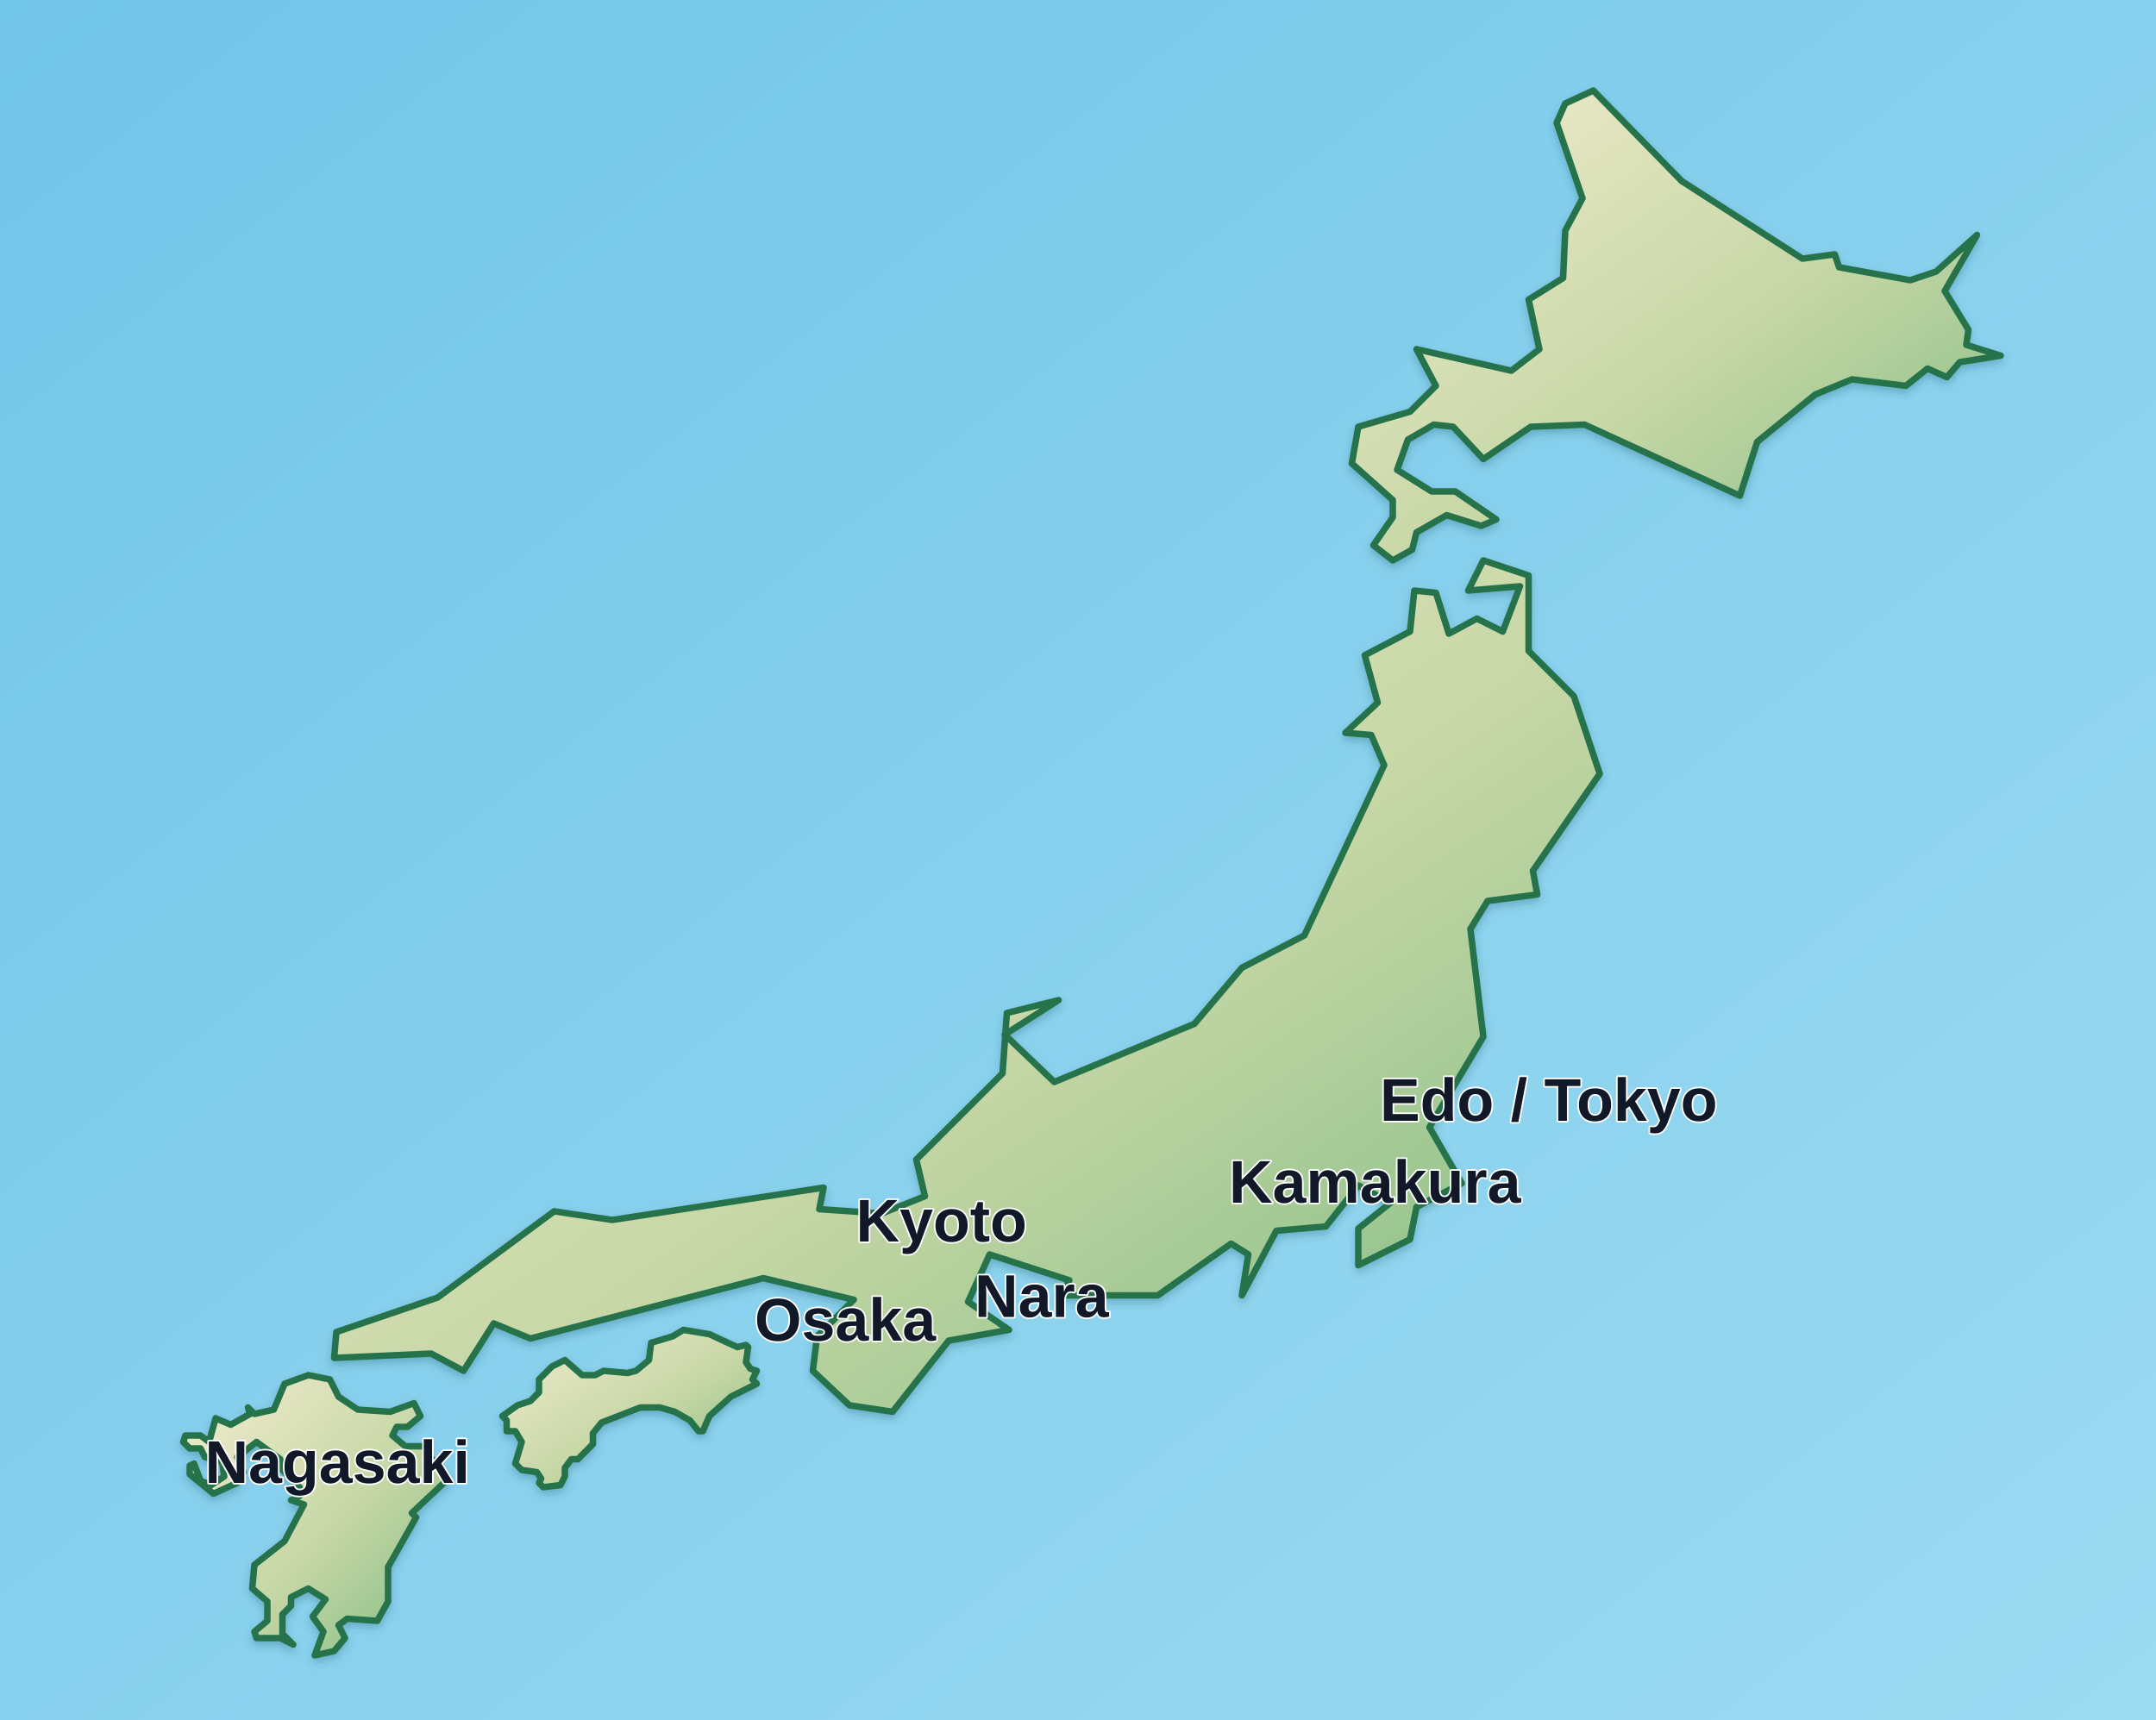
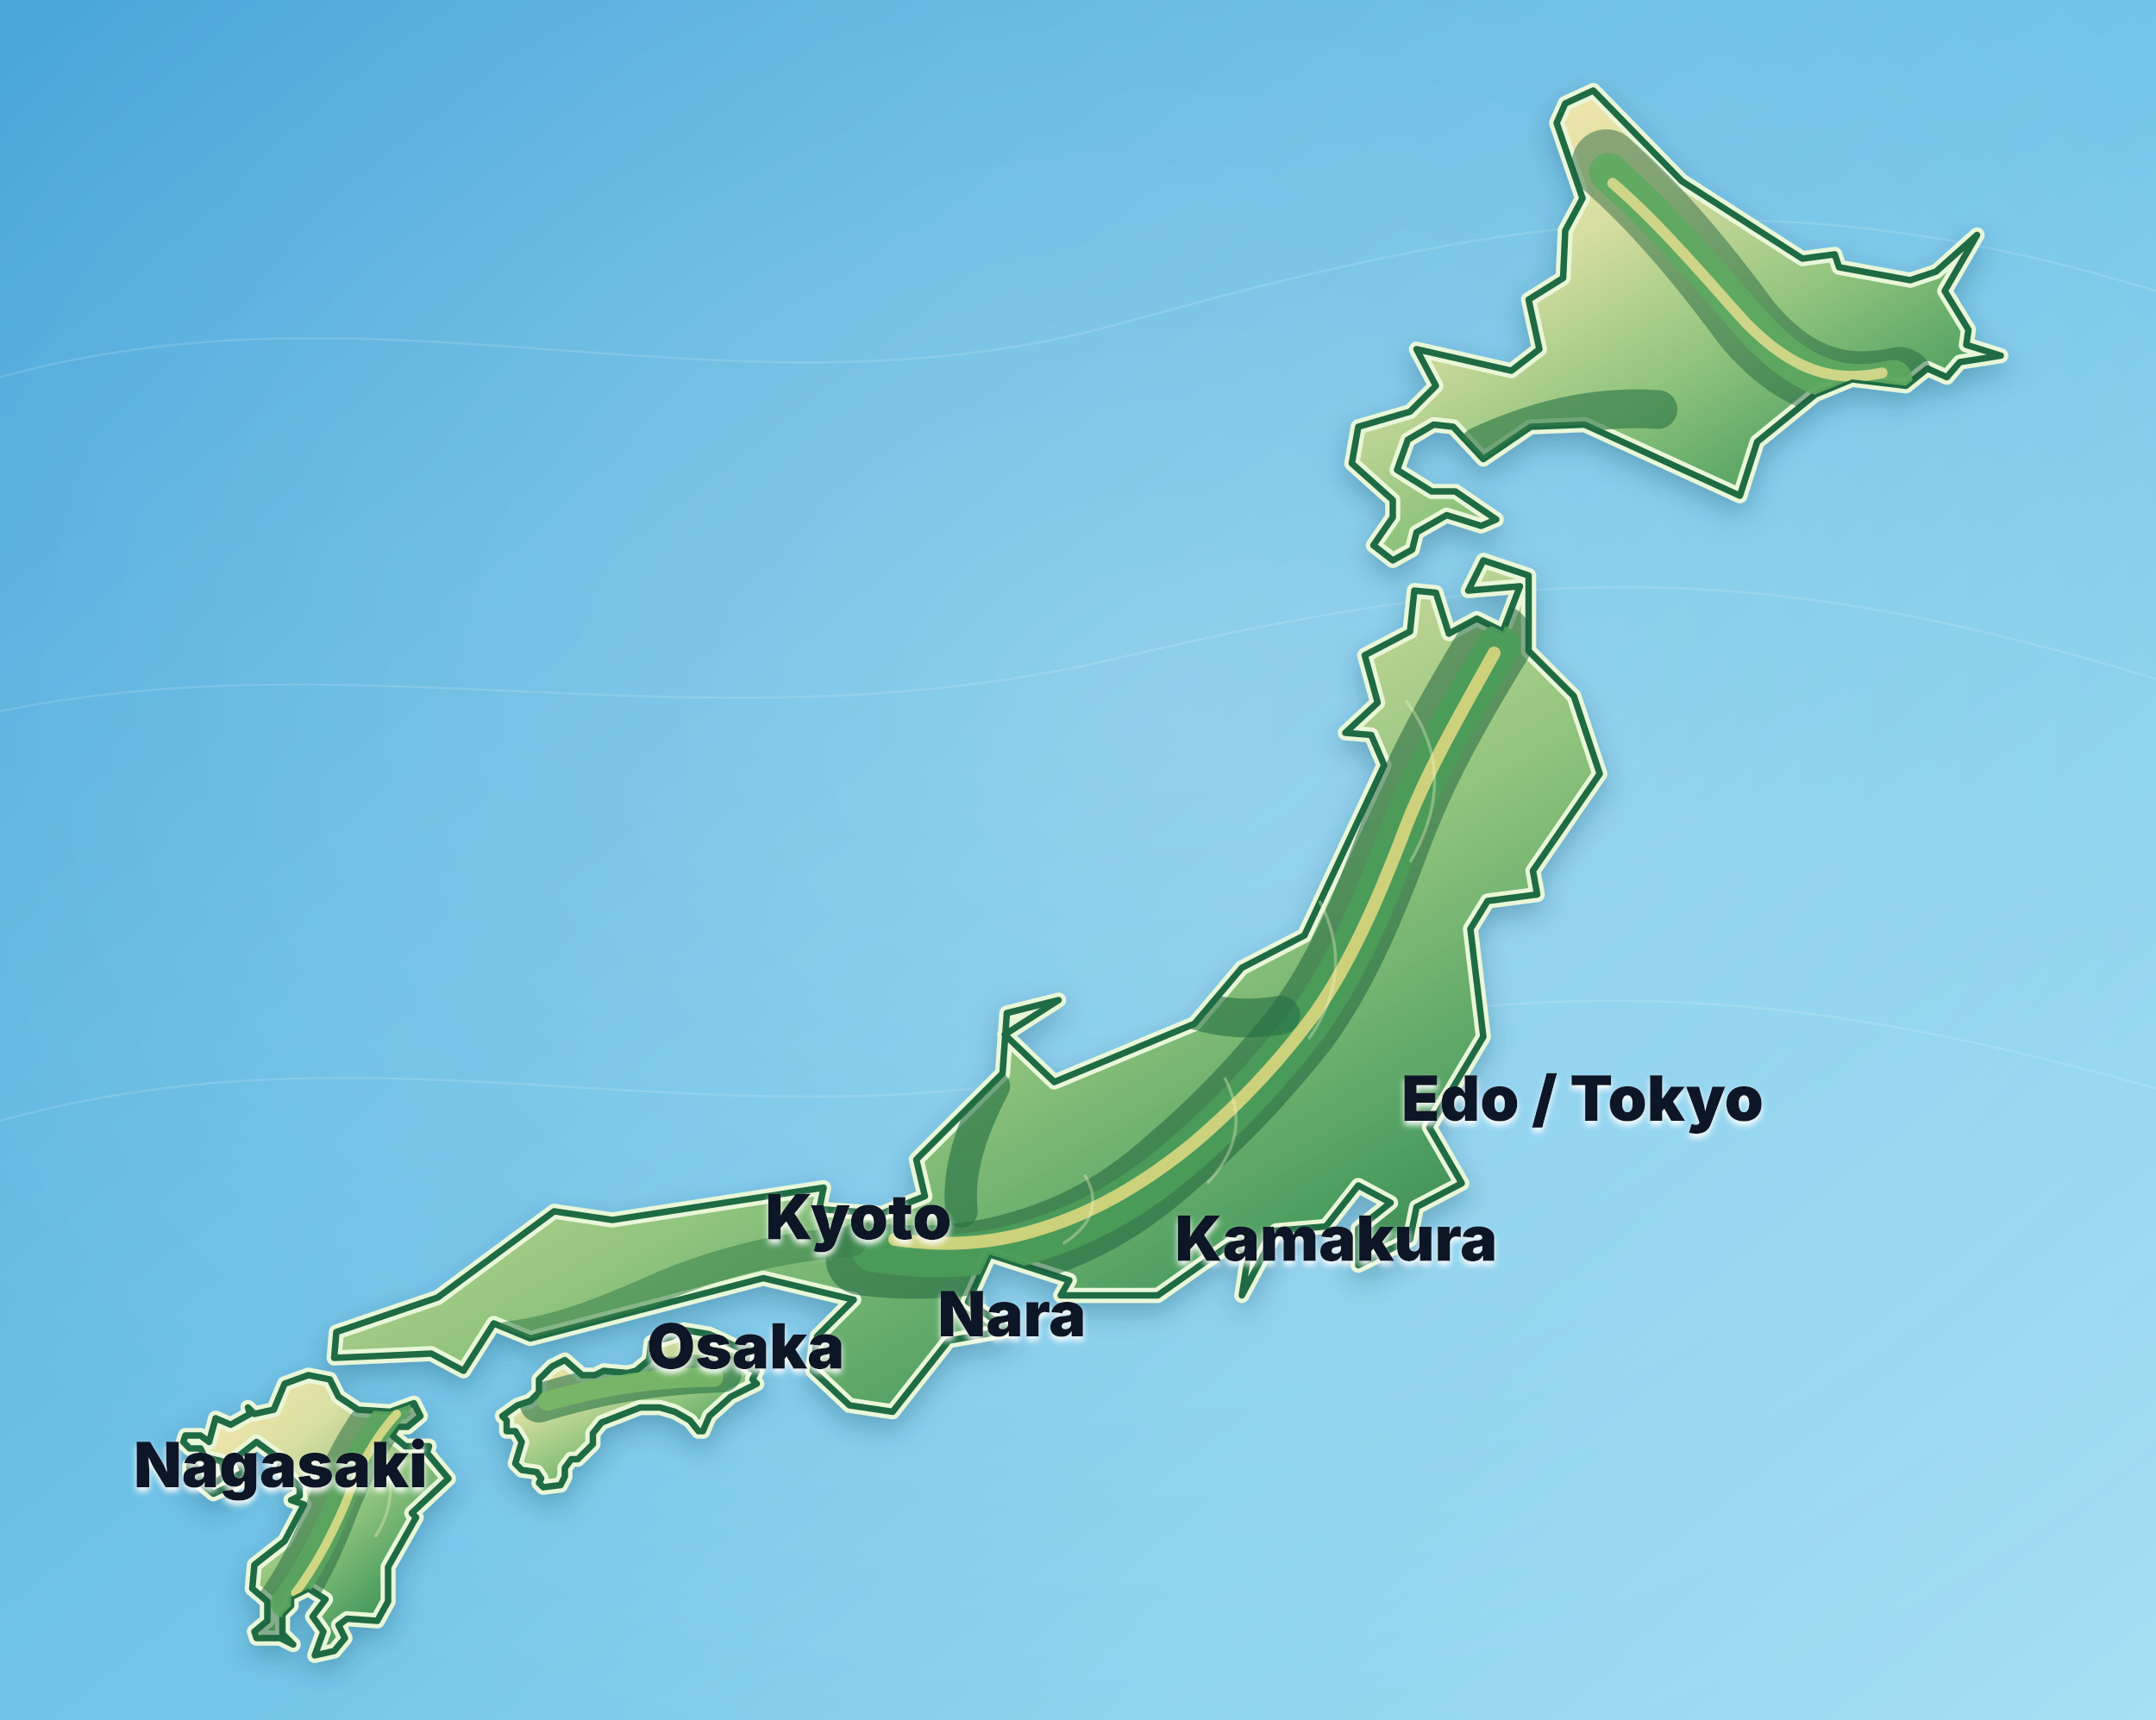
- <svg xmlns="http://www.w3.org/2000/svg" viewBox="0 0 1000 798" role="img" aria-label="Map of Japan showing only major historical city names">
+ <svg xmlns="http://www.w3.org/2000/svg" viewBox="0 0 1000 798" role="img" aria-label="Relief map of Japan showing major historical city names">
  <defs>
    <linearGradient id="sea" x1="0" y1="0" x2="1" y2="1">
-       <stop offset="0" stop-color="#71c5e8" />
-       <stop offset="1" stop-color="#9ddbf2" />
+       <stop offset="0" stop-color="#4aa6d8" />
+       <stop offset=".52" stop-color="#72c4e8" />
+       <stop offset="1" stop-color="#a6e0f4" />
    </linearGradient>
-     <linearGradient id="land" x1="0" y1="0" x2="1" y2="1">
-       <stop offset="0" stop-color="#f3edcf" />
-       <stop offset="0.55" stop-color="#c7d7a6" />
-       <stop offset="1" stop-color="#7dbb82" />
+     <radialGradient id="seaGlow" cx="55%" cy="42%" r="65%">
+       <stop offset="0" stop-color="#ffffff" stop-opacity=".24" />
+       <stop offset="1" stop-color="#ffffff" stop-opacity="0" />
+     </radialGradient>
+     <linearGradient id="land" x1=".15" y1=".1" x2=".85" y2=".95">
+       <stop offset="0" stop-color="#f5e6ad" />
+       <stop offset=".26" stop-color="#d7dea1" />
+       <stop offset=".55" stop-color="#91c47e" />
+       <stop offset=".82" stop-color="#4e9f61" />
+       <stop offset="1" stop-color="#2f784a" />
    </linearGradient>
-     <filter id="shadow" x="-20%" y="-20%" width="140%" height="140%">
-       <feDropShadow dx="0" dy="2" stdDeviation="2" flood-color="#0f3c48" flood-opacity="0.24" />
+     <filter id="shadow" x="-30%" y="-30%" width="160%" height="160%">
+       <feDropShadow dx="0" dy="5" stdDeviation="6" flood-color="#0b3850" flood-opacity=".28" />
    </filter>
+     <filter id="labelShadow" x="-40%" y="-40%" width="180%" height="180%">
+       <feDropShadow dx="0" dy="2" stdDeviation="1.4" flood-color="#ffffff" flood-opacity=".95" />
+     </filter>
+     <path id="kyushu" d="M 143 638 L 132 642 L 127 654 L 118 656 L 115 653 L 116 656 L 107 661 L 100 658 L 97 669 L 93 666 L 86 666 L 85 669 L 88 672 L 93 672 L 95 676 L 103 678 L 104 685 L 98 689 L 93 687 L 90 679 L 88 680 L 88 684 L 99 693 L 110 688 L 109 685 L 113 683 L 110 676 L 119 669 L 130 677 L 130 681 L 139 690 L 139 694 L 135 696 L 141 698 L 132 715 L 118 726 L 117 737 L 124 743 L 124 752 L 118 757 L 119 760 L 130 760 L 136 763 L 131 758 L 131 749 L 135 745 L 135 741 L 143 737 L 151 742 L 145 750 L 150 757 L 146 768 L 155 766 L 160 760 L 157 754 L 161 751 L 175 752 L 180 743 L 180 727 L 193 704 L 191 702 L 208 686 L 198 674 L 199 671 L 188 671 L 182 666 L 184 662 L 189 662 L 195 657 L 192 651 L 181 655 L 166 654 L 157 648 L 153 640 Z" />
+     <path id="shikoku" d="M 347 625 L 346 624 L 342 625 L 329 619 L 317 617 L 312 620 L 302 623 L 301 631 L 295 636 L 291 637 L 280 636 L 276 638 L 270 638 L 262 631 L 256 634 L 250 640 L 250 646 L 246 650 L 240 652 L 233 657 L 235 659 L 235 664 L 239 664 L 242 669 L 239 679 L 242 682 L 249 683 L 251 686 L 250 688 L 252 690 L 260 689 L 262 685 L 262 681 L 265 677 L 268 677 L 275 670 L 275 665 L 279 660 L 297 653 L 306 653 L 313 655 L 320 659 L 324 664 L 326 664 L 329 657 L 339 648 L 351 642 L 349 640 L 351 636 L 348 635 L 346 632 Z" />
+     <path id="honshu" d="M 709 267 L 688 260 L 681 274 L 705 272 L 697 293 L 685 287 L 672 294 L 666 275 L 656 274 L 654 293 L 633 304 L 639 326 L 624 340 L 636 341 L 642 355 L 605 434 L 576 449 L 554 475 L 489 502 L 466 480 L 491 464 L 467 470 L 465 498 L 425 538 L 429 555 L 409 563 L 380 561 L 382 551 L 284 566 L 257 562 L 203 602 L 156 618 L 155 630 L 200 628 L 215 636 L 229 614 L 246 621 L 354 593 L 396 603 L 379 620 L 377 636 L 394 652 L 414 655 L 440 622 L 468 617 L 449 604 L 459 582 L 496 594 L 492 601 L 537 601 L 571 577 L 579 582 L 576 601 L 592 571 L 615 569 L 630 550 L 645 558 L 630 570 L 630 587 L 654 575 L 657 560 L 678 549 L 663 523 L 688 481 L 682 431 L 690 418 L 713 415 L 711 404 L 742 359 L 730 323 L 709 302 Z" />
+     <path id="hokkaido" d="M 917 109 L 898 126 L 886 130 L 853 124 L 851 118 L 836 120 L 780 84 L 739 42 L 726 48 L 722 57 L 734 92 L 726 107 L 725 129 L 709 139 L 714 162 L 701 172 L 657 162 L 666 179 L 654 191 L 630 198 L 627 215 L 646 232 L 646 240 L 637 253 L 646 260 L 655 255 L 657 247 L 671 239 L 687 244 L 694 241 L 675 228 L 664 228 L 648 218 L 653 204 L 665 197 L 674 198 L 688 213 L 710 198 L 735 197 L 807 230 L 815 205 L 842 183 L 859 176 L 884 179 L 894 171 L 903 175 L 909 168 L 928 165 L 912 160 L 913 153 L 902 135 Z" />
+     <clipPath id="clipKyushu">
+       <use href="#kyushu" />
+     </clipPath>
+     <clipPath id="clipShikoku">
+       <use href="#shikoku" />
+     </clipPath>
+     <clipPath id="clipHonshu">
+       <use href="#honshu" />
+     </clipPath>
+     <clipPath id="clipHokkaido">
+       <use href="#hokkaido" />
+     </clipPath>
  </defs>
  <rect width="1000" height="798" fill="url(#sea)" />
-   <g fill="url(#land)" stroke="#25724b" stroke-width="3" stroke-linejoin="round" filter="url(#shadow)">
-     <path d="M 143 638 L 132 642 L 127 654 L 118 656 L 115 653 L 116 656 L 107 661 L 100 658 L 97 669 L 93 666 L 86 666 L 85 669 L 88 672 L 93 672 L 95 676 L 103 678 L 104 685 L 98 689 L 93 687 L 90 679 L 88 680 L 88 684 L 99 693 L 110 688 L 109 685 L 113 683 L 110 676 L 119 669 L 130 677 L 130 681 L 139 690 L 139 694 L 135 696 L 141 698 L 132 715 L 118 726 L 117 737 L 124 743 L 124 752 L 118 757 L 119 760 L 130 760 L 136 763 L 131 758 L 131 749 L 135 745 L 135 741 L 143 737 L 151 742 L 145 750 L 150 757 L 146 768 L 155 766 L 160 760 L 157 754 L 161 751 L 175 752 L 180 743 L 180 727 L 193 704 L 191 702 L 208 686 L 198 674 L 199 671 L 188 671 L 182 666 L 184 662 L 189 662 L 195 657 L 192 651 L 181 655 L 166 654 L 157 648 L 153 640 Z" />
-     <path d="M 347 625 L 346 624 L 342 625 L 329 619 L 317 617 L 312 620 L 302 623 L 301 631 L 295 636 L 291 637 L 280 636 L 276 638 L 270 638 L 262 631 L 256 634 L 250 640 L 250 646 L 246 650 L 240 652 L 233 657 L 235 659 L 235 664 L 239 664 L 242 669 L 239 679 L 242 682 L 249 683 L 251 686 L 250 688 L 252 690 L 260 689 L 262 685 L 262 681 L 265 677 L 268 677 L 275 670 L 275 665 L 279 660 L 297 653 L 306 653 L 313 655 L 320 659 L 324 664 L 326 664 L 329 657 L 339 648 L 351 642 L 349 640 L 351 636 L 348 635 L 346 632 Z" />
-     <path d="M 709 267 L 688 260 L 681 274 L 705 272 L 697 293 L 685 287 L 672 294 L 666 275 L 656 274 L 654 293 L 633 304 L 639 326 L 624 340 L 636 341 L 642 355 L 605 434 L 576 449 L 554 475 L 489 502 L 466 480 L 491 464 L 467 470 L 465 498 L 425 538 L 429 555 L 409 563 L 380 561 L 382 551 L 284 566 L 257 562 L 203 602 L 156 618 L 155 630 L 200 628 L 215 636 L 229 614 L 246 621 L 354 593 L 396 603 L 379 620 L 377 636 L 394 652 L 414 655 L 440 622 L 468 617 L 449 604 L 459 582 L 496 594 L 492 601 L 537 601 L 571 577 L 579 582 L 576 601 L 592 571 L 615 569 L 630 550 L 645 558 L 630 570 L 630 587 L 654 575 L 657 560 L 678 549 L 663 523 L 688 481 L 682 431 L 690 418 L 713 415 L 711 404 L 742 359 L 730 323 L 709 302 Z" />
-     <path d="M 917 109 L 898 126 L 886 130 L 853 124 L 851 118 L 836 120 L 780 84 L 739 42 L 726 48 L 722 57 L 734 92 L 726 107 L 725 129 L 709 139 L 714 162 L 701 172 L 657 162 L 666 179 L 654 191 L 630 198 L 627 215 L 646 232 L 646 240 L 637 253 L 646 260 L 655 255 L 657 247 L 671 239 L 687 244 L 694 241 L 675 228 L 664 228 L 648 218 L 653 204 L 665 197 L 674 198 L 688 213 L 710 198 L 735 197 L 807 230 L 815 205 L 842 183 L 859 176 L 884 179 L 894 171 L 903 175 L 909 168 L 928 165 L 912 160 L 913 153 L 902 135 Z" />
+   <rect width="1000" height="798" fill="url(#seaGlow)" />
+   <g opacity=".14" stroke="#ffffff" stroke-width="1" fill="none">
+     <path d="M0 175 C180 125 340 200 520 150 S820 80 1000 135" />
+     <path d="M0 330 C170 295 330 350 520 305 S820 260 1000 315" />
+     <path d="M0 520 C180 470 330 535 515 495 S805 450 1000 505" />
  </g>
-   <g font-family="Arial, Helvetica, sans-serif" font-weight="800" font-size="28" fill="#111827" stroke="#ffffff" stroke-width="1.5" paint-order="stroke" stroke-linejoin="round">
-     <text x="95" y="688">Nagasaki</text>
-     <text x="350" y="622">Osaka</text>
-     <text x="397" y="576">Kyoto</text>
-     <text x="452" y="611">Nara</text>
-     <text x="570" y="558">Kamakura</text>
-     <text x="640" y="520">Edo / Tokyo</text>
+   <g fill="url(#land)" stroke="#e9f7d8" stroke-width="7" stroke-linejoin="round" filter="url(#shadow)">
+     <use href="#kyushu" />
+     <use href="#shikoku" />
+     <use href="#honshu" />
+     <use href="#hokkaido" />
+   </g>
+   <g fill="none" stroke="#1f6b43" stroke-width="3" stroke-linejoin="round">
+     <use href="#kyushu" />
+     <use href="#shikoku" />
+     <use href="#honshu" />
+     <use href="#hokkaido" />
+   </g>
+   <g clip-path="url(#clipHokkaido)" fill="none" stroke-linecap="round" stroke-linejoin="round">
+     <path d="M745 76 C770 98 791 124 811 151 C829 172 850 184 881 177" stroke="#1d5e3b" stroke-width="32" opacity=".46" />
+     <path d="M746 80 C770 101 792 127 813 151 C834 174 853 182 878 176" stroke="#5eaa61" stroke-width="18" opacity=".9" />
+     <path d="M748 85 C771 105 791 129 810 150 C831 171 849 178 873 173" stroke="#d7d98a" stroke-width="5" opacity=".92" />
+     <path d="M686 207 C712 195 739 188 769 190" stroke="#2f7a48" stroke-width="18" opacity=".65" />
+   </g>
+   <g clip-path="url(#clipHonshu)" fill="none" stroke-linecap="round" stroke-linejoin="round">
+     <path d="M694 297 C675 328 658 358 646 391 C634 423 622 451 604 476 C585 500 566 520 545 538 C524 557 503 570 476 578 C451 586 425 587 400 584" stroke="#1b603c" stroke-width="34" opacity=".52" />
+     <path d="M695 300 C677 330 660 359 648 391 C636 423 624 450 607 474 C589 498 570 518 548 537 C527 555 505 568 478 576 C453 584 429 584 405 580" stroke="#4b9c59" stroke-width="20" opacity=".92" />
+     <path d="M693 303 C677 332 661 359 650 389 C638 420 626 447 610 470 C593 493 575 512 554 530 C532 548 509 562 483 570 C458 578 436 578 415 575" stroke="#d3d47d" stroke-width="6" opacity=".95" />
+     <path d="M594 471 C570 475 549 470 529 455 C508 441 493 421 486 398" stroke="#236f43" stroke-width="18" opacity=".62" />
+     <path d="M461 504 C450 525 444 544 446 562" stroke="#236f43" stroke-width="15" opacity=".62" />
+     <path d="M395 576 C365 578 336 585 309 596 C284 607 261 617 236 620" stroke="#377f4b" stroke-width="14" opacity=".55" />
+   </g>
+   <g clip-path="url(#clipShikoku)" fill="none" stroke-linecap="round">
+     <path d="M250 651 C276 643 303 638 335 637" stroke="#236f43" stroke-width="18" opacity=".58" />
+     <path d="M254 650 C279 643 304 639 331 639" stroke="#79b868" stroke-width="9" opacity=".9" />
+   </g>
+   <g clip-path="url(#clipKyushu)" fill="none" stroke-linecap="round" stroke-linejoin="round">
+     <path d="M183 650 C171 663 163 678 155 697 C148 716 140 733 128 749" stroke="#1d633d" stroke-width="24" opacity=".5" />
+     <path d="M184 652 C172 665 164 681 157 698 C150 716 142 730 132 744" stroke="#5aa55e" stroke-width="13" opacity=".9" />
+     <path d="M184 656 C173 668 166 682 160 698 C153 714 146 727 137 739" stroke="#d6d984" stroke-width="4" opacity=".95" />
+   </g>
+   <g fill="none" stroke="#f8f3c9" stroke-width="1.4" opacity=".35">
+     <path d="M652 325 C671 350 668 376 654 400" />
+     <path d="M612 418 C624 441 621 462 607 482" />
+     <path d="M568 500 C578 519 573 535 560 549" />
+     <path d="M503 545 C511 558 506 569 493 577" />
+     <path d="M176 670 C184 686 182 701 174 713" />
+   </g>
+   <g font-family="Inter, Arial, Helvetica, sans-serif" font-weight="900" font-size="29" fill="#111827" filter="url(#labelShadow)">
+     <text x="62" y="690">Nagasaki</text>
+     <text x="300" y="635">Osaka</text>
+     <text x="355" y="575">Kyoto</text>
+     <text x="435" y="620">Nara</text>
+     <text x="545" y="585">Kamakura</text>
+     <text x="650" y="520">Edo / Tokyo</text>
  </g>
</svg>
